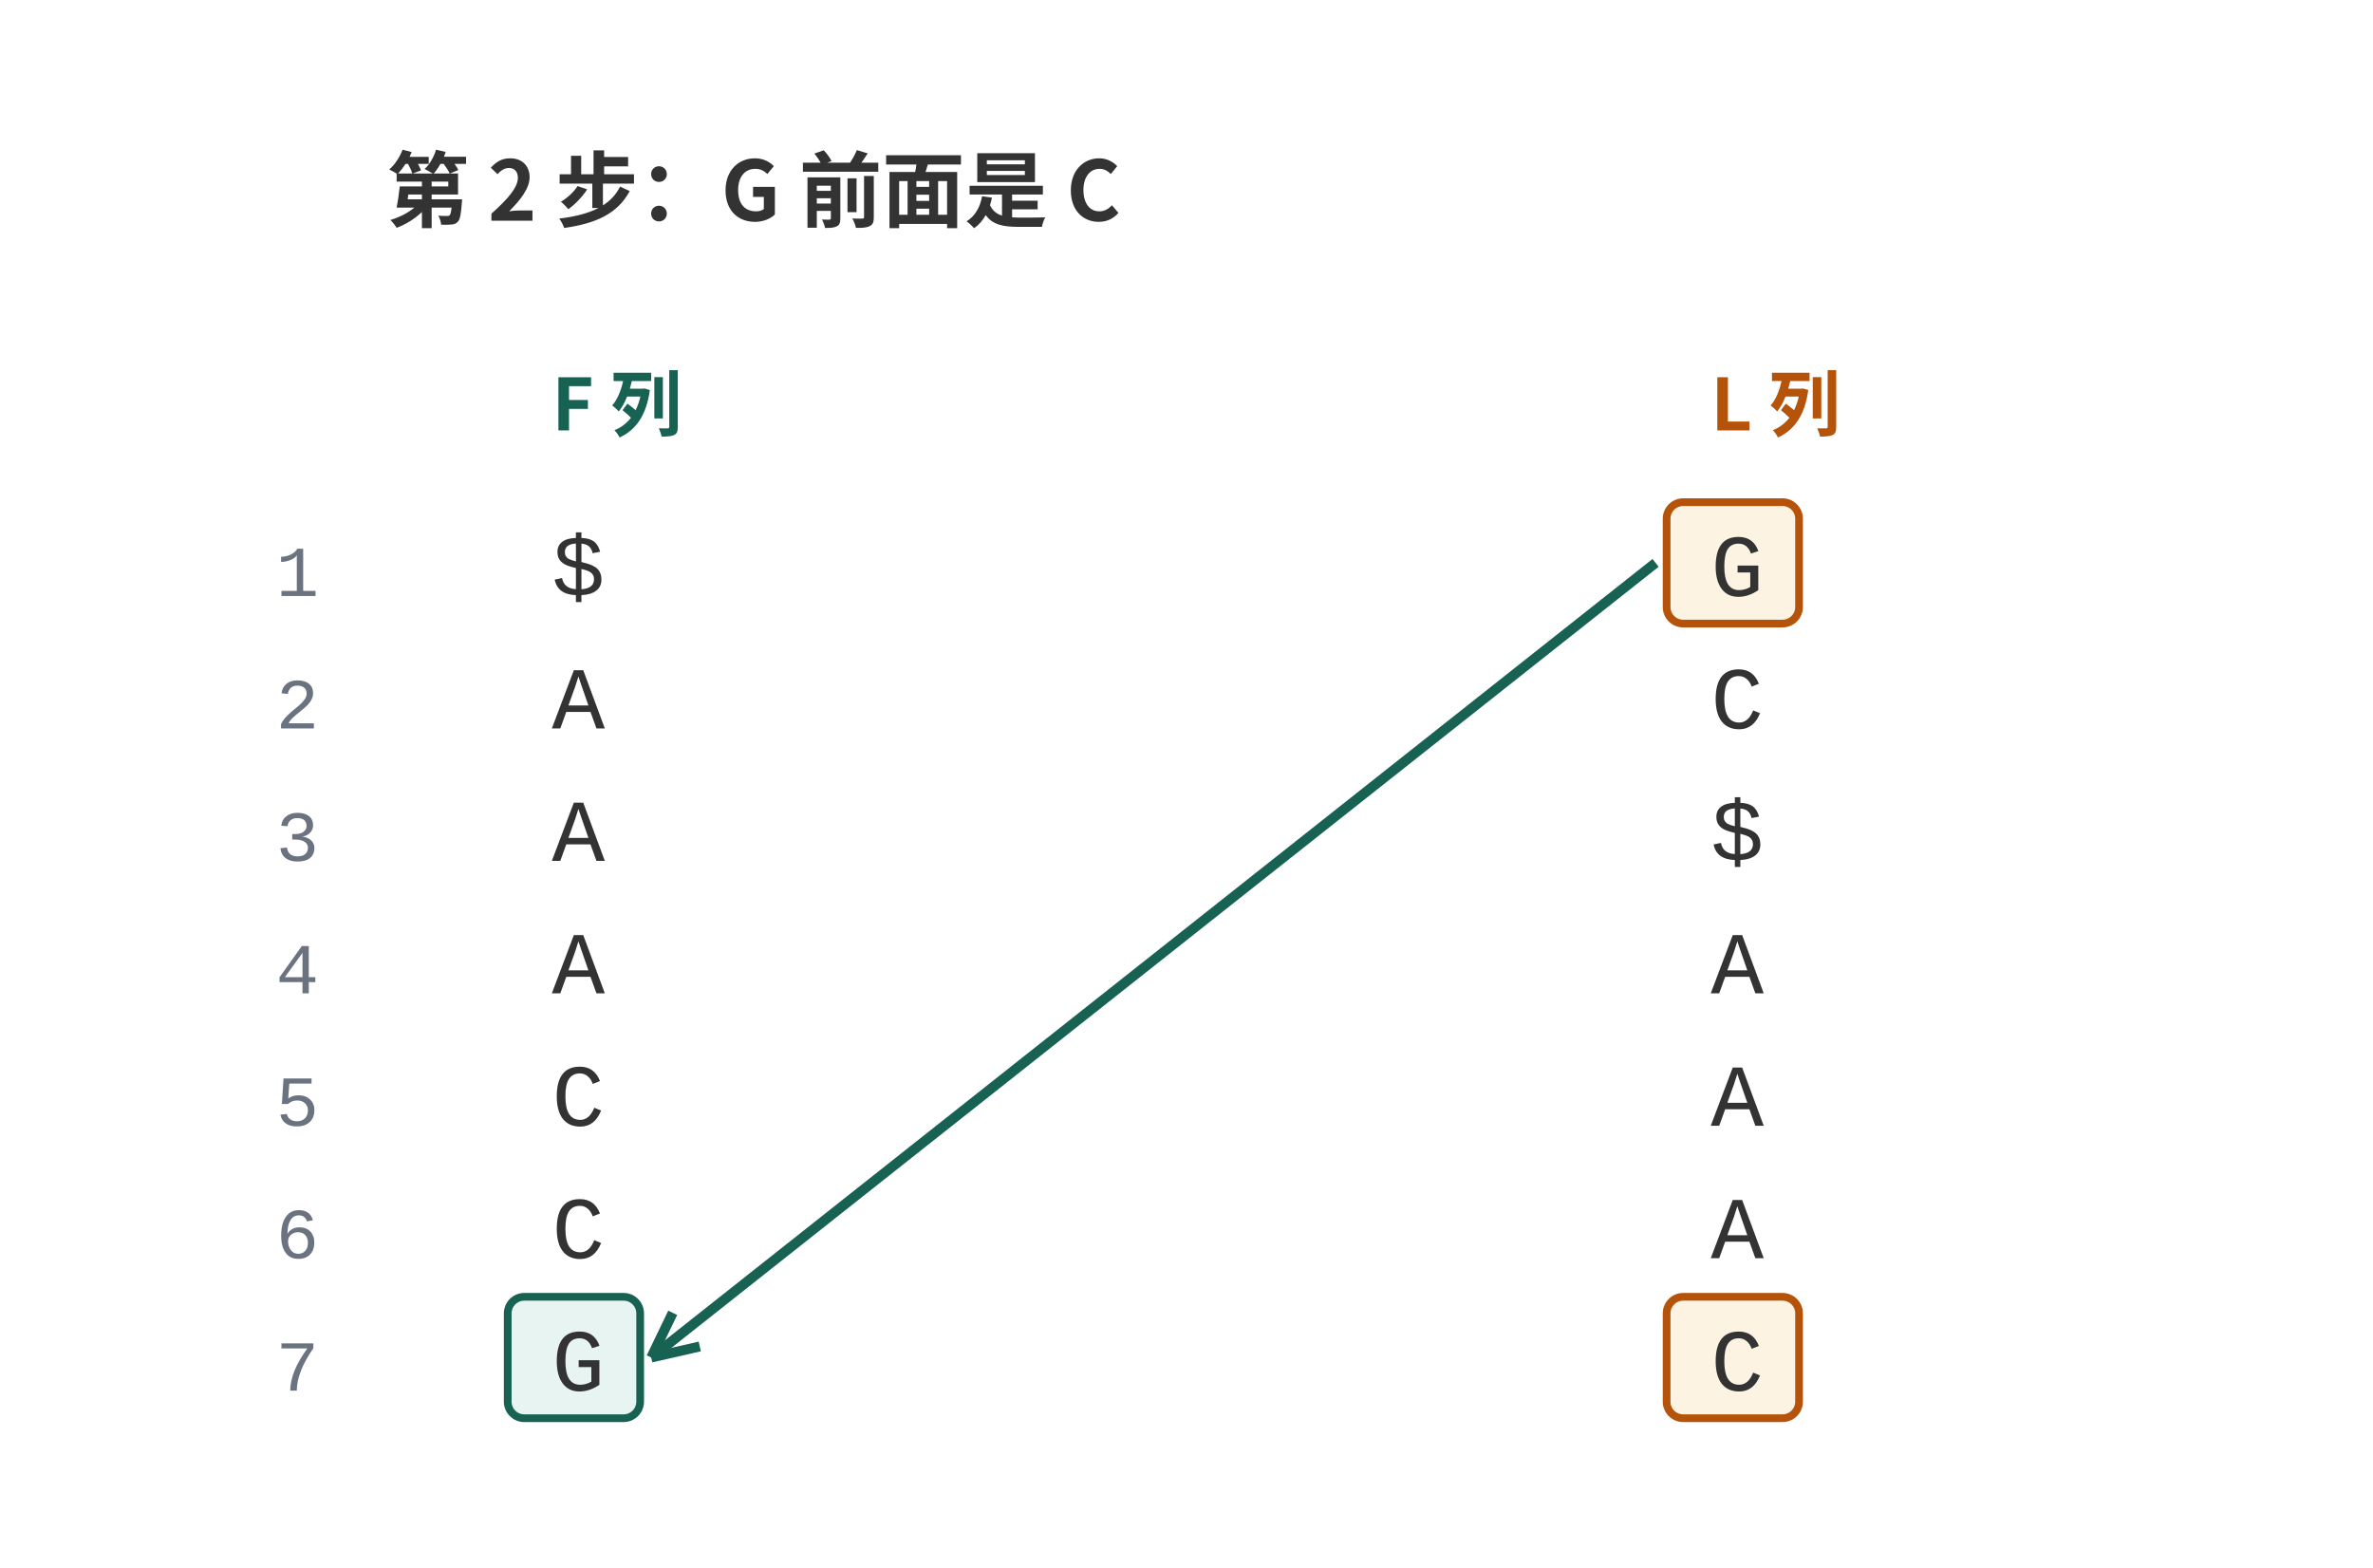
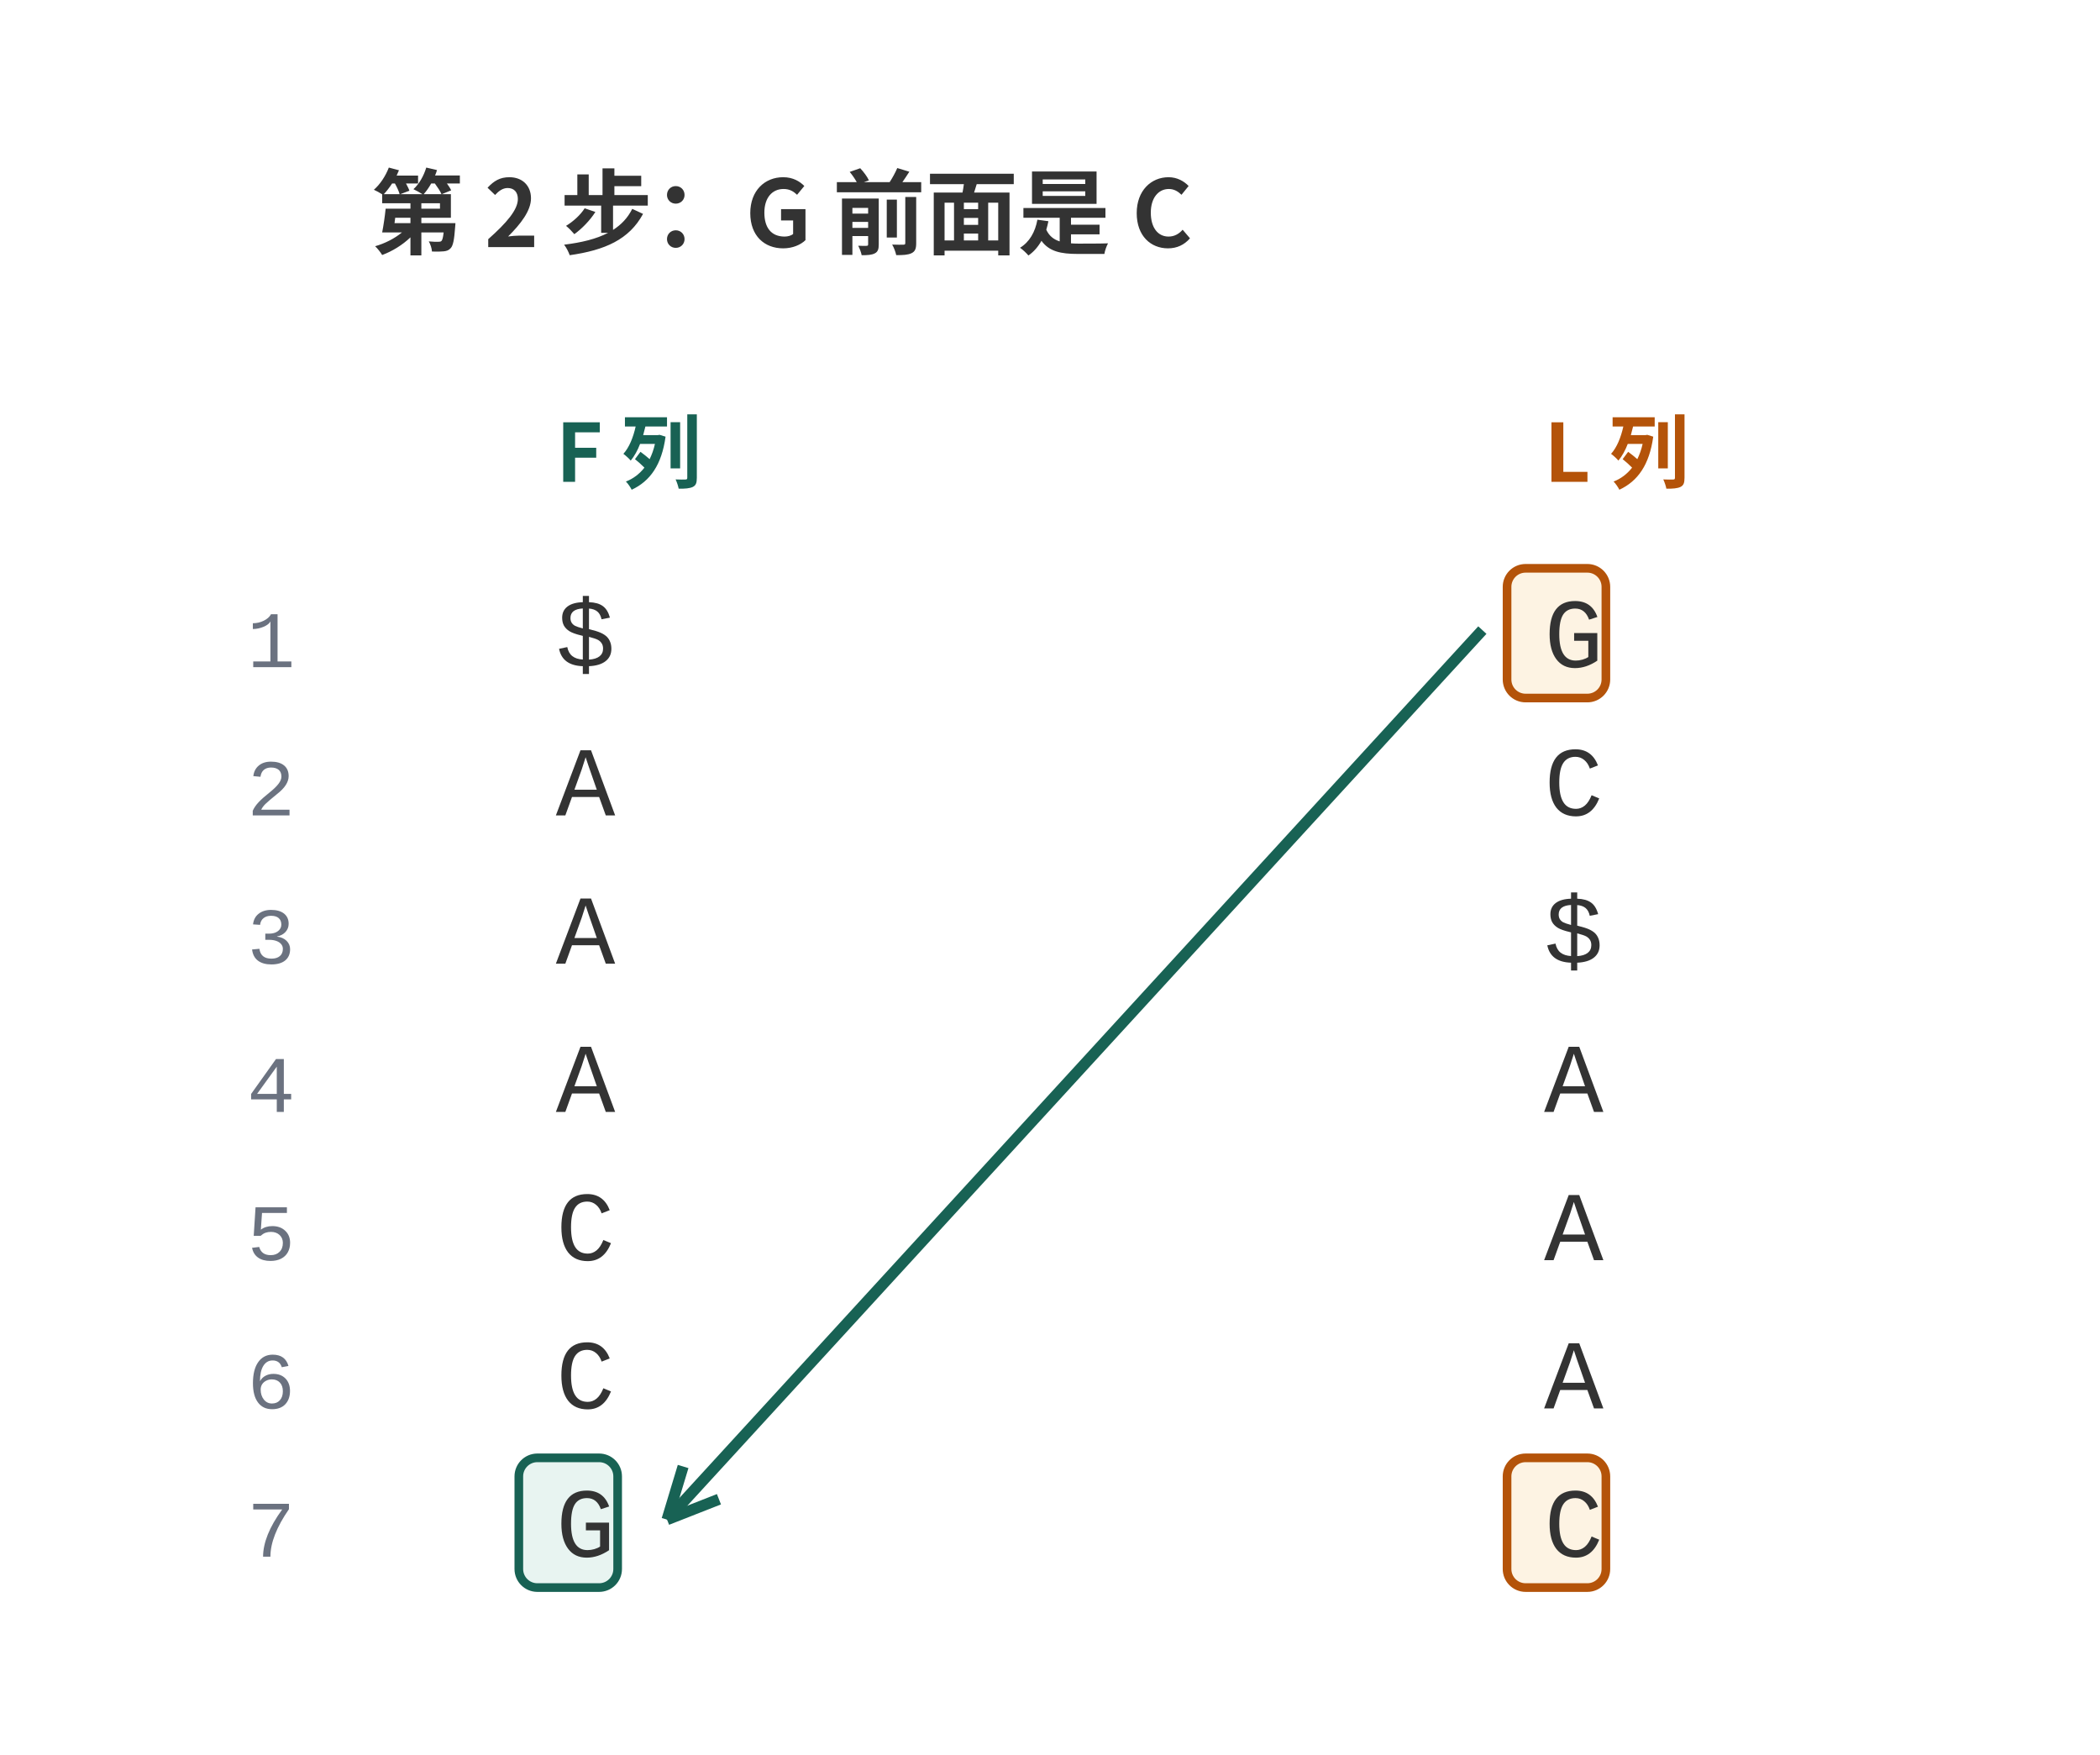
- <svg xmlns="http://www.w3.org/2000/svg" viewBox="0 0 430 284" role="img" aria-labelledby="t d">
-   <text x="70" y="40" font-family="'PingFang SC', 'Hiragino Sans GB', 'Microsoft YaHei', 'Noto Sans CJK SC', sans-serif" font-size="15" fill="#333333" font-weight="bold" text-anchor="start">第 2 步：G 前面是 C</text>
-   <text x="100" y="78" font-family="'PingFang SC', 'Hiragino Sans GB', 'Microsoft YaHei', 'Noto Sans CJK SC', sans-serif" font-size="13" fill="#186254" font-weight="bold" text-anchor="start">F 列</text>
-   <text x="310" y="78" font-family="'PingFang SC', 'Hiragino Sans GB', 'Microsoft YaHei', 'Noto Sans CJK SC', sans-serif" font-size="13" fill="#b45309" font-weight="bold" text-anchor="start">L 列</text>
-   <rect x="92" y="235" width="24" height="22" rx="3" fill="#e8f4f1" stroke="#186254" stroke-width="1.4" />
-   <rect x="302" y="91" width="24" height="22" rx="3" fill="#fdf3e3" stroke="#b45309" stroke-width="1.4" />
-   <rect x="302" y="235" width="24" height="22" rx="3" fill="#fdf3e3" stroke="#b45309" stroke-width="1.4" />
-   <text x="50" y="108" font-family="ui-monospace, 'SFMono-Regular', Menlo, Consolas, 'Liberation Mono', monospace" font-size="13" fill="#6b7280" font-weight="normal" text-anchor="start">1</text>
-   <text x="100" y="108" font-family="ui-monospace, 'SFMono-Regular', Menlo, Consolas, 'Liberation Mono', monospace" font-size="16" fill="#333333" font-weight="normal" text-anchor="start">$</text>
-   <text x="310" y="108" font-family="ui-monospace, 'SFMono-Regular', Menlo, Consolas, 'Liberation Mono', monospace" font-size="16" fill="#333333" font-weight="normal" text-anchor="start">G</text>
-   <text x="50" y="132" font-family="ui-monospace, 'SFMono-Regular', Menlo, Consolas, 'Liberation Mono', monospace" font-size="13" fill="#6b7280" font-weight="normal" text-anchor="start">2</text>
-   <text x="100" y="132" font-family="ui-monospace, 'SFMono-Regular', Menlo, Consolas, 'Liberation Mono', monospace" font-size="16" fill="#333333" font-weight="normal" text-anchor="start">A</text>
-   <text x="310" y="132" font-family="ui-monospace, 'SFMono-Regular', Menlo, Consolas, 'Liberation Mono', monospace" font-size="16" fill="#333333" font-weight="normal" text-anchor="start">C</text>
-   <text x="50" y="156" font-family="ui-monospace, 'SFMono-Regular', Menlo, Consolas, 'Liberation Mono', monospace" font-size="13" fill="#6b7280" font-weight="normal" text-anchor="start">3</text>
-   <text x="100" y="156" font-family="ui-monospace, 'SFMono-Regular', Menlo, Consolas, 'Liberation Mono', monospace" font-size="16" fill="#333333" font-weight="normal" text-anchor="start">A</text>
-   <text x="310" y="156" font-family="ui-monospace, 'SFMono-Regular', Menlo, Consolas, 'Liberation Mono', monospace" font-size="16" fill="#333333" font-weight="normal" text-anchor="start">$</text>
-   <text x="50" y="180" font-family="ui-monospace, 'SFMono-Regular', Menlo, Consolas, 'Liberation Mono', monospace" font-size="13" fill="#6b7280" font-weight="normal" text-anchor="start">4</text>
-   <text x="100" y="180" font-family="ui-monospace, 'SFMono-Regular', Menlo, Consolas, 'Liberation Mono', monospace" font-size="16" fill="#333333" font-weight="normal" text-anchor="start">A</text>
-   <text x="310" y="180" font-family="ui-monospace, 'SFMono-Regular', Menlo, Consolas, 'Liberation Mono', monospace" font-size="16" fill="#333333" font-weight="normal" text-anchor="start">A</text>
-   <text x="50" y="204" font-family="ui-monospace, 'SFMono-Regular', Menlo, Consolas, 'Liberation Mono', monospace" font-size="13" fill="#6b7280" font-weight="normal" text-anchor="start">5</text>
-   <text x="100" y="204" font-family="ui-monospace, 'SFMono-Regular', Menlo, Consolas, 'Liberation Mono', monospace" font-size="16" fill="#333333" font-weight="normal" text-anchor="start">C</text>
-   <text x="310" y="204" font-family="ui-monospace, 'SFMono-Regular', Menlo, Consolas, 'Liberation Mono', monospace" font-size="16" fill="#333333" font-weight="normal" text-anchor="start">A</text>
-   <text x="50" y="228" font-family="ui-monospace, 'SFMono-Regular', Menlo, Consolas, 'Liberation Mono', monospace" font-size="13" fill="#6b7280" font-weight="normal" text-anchor="start">6</text>
-   <text x="100" y="228" font-family="ui-monospace, 'SFMono-Regular', Menlo, Consolas, 'Liberation Mono', monospace" font-size="16" fill="#333333" font-weight="normal" text-anchor="start">C</text>
-   <text x="310" y="228" font-family="ui-monospace, 'SFMono-Regular', Menlo, Consolas, 'Liberation Mono', monospace" font-size="16" fill="#333333" font-weight="normal" text-anchor="start">A</text>
-   <text x="50" y="252" font-family="ui-monospace, 'SFMono-Regular', Menlo, Consolas, 'Liberation Mono', monospace" font-size="13" fill="#6b7280" font-weight="normal" text-anchor="start">7</text>
-   <text x="100" y="252" font-family="ui-monospace, 'SFMono-Regular', Menlo, Consolas, 'Liberation Mono', monospace" font-size="16" fill="#333333" font-weight="normal" text-anchor="start">G</text>
-   <text x="310" y="252" font-family="ui-monospace, 'SFMono-Regular', Menlo, Consolas, 'Liberation Mono', monospace" font-size="16" fill="#333333" font-weight="normal" text-anchor="start">C</text>
-   <line x1="300" y1="102" x2="118" y2="246" stroke="#186254" stroke-width="1.8" />
-   <line x1="118.0" y1="246.0" x2="126.8" y2="244.0" stroke="#186254" stroke-width="1.8" />
-   <line x1="118.0" y1="246.0" x2="121.9" y2="237.9" stroke="#186254" stroke-width="1.8" />
+ <svg xmlns="http://www.w3.org/2000/svg" width="340" height="284" viewBox="0 0 340 284" role="img" aria-labelledby="t d">
+   <text x="60" y="40" font-family="'PingFang SC', 'Hiragino Sans GB', 'Microsoft YaHei', 'Noto Sans CJK SC', sans-serif" font-size="15" fill="#333333" font-weight="bold" text-anchor="start">第 2 步：G 前面是 C</text>
+   <text x="90" y="78" font-family="'PingFang SC', 'Hiragino Sans GB', 'Microsoft YaHei', 'Noto Sans CJK SC', sans-serif" font-size="13" fill="#186254" font-weight="bold" text-anchor="start">F 列</text>
+   <text x="250" y="78" font-family="'PingFang SC', 'Hiragino Sans GB', 'Microsoft YaHei', 'Noto Sans CJK SC', sans-serif" font-size="13" fill="#b45309" font-weight="bold" text-anchor="start">L 列</text>
+   <rect x="84" y="236" width="16" height="21" rx="3" fill="#e8f4f1" stroke="#186254" stroke-width="1.4" />
+   <rect x="244" y="92" width="16" height="21" rx="3" fill="#fdf3e3" stroke="#b45309" stroke-width="1.4" />
+   <rect x="244" y="236" width="16" height="21" rx="3" fill="#fdf3e3" stroke="#b45309" stroke-width="1.4" />
+   <text x="40" y="108" font-family="ui-monospace, 'SFMono-Regular', Menlo, Consolas, 'Liberation Mono', monospace" font-size="13" fill="#6b7280" font-weight="normal" text-anchor="start">1</text>
+   <text x="90" y="108" font-family="ui-monospace, 'SFMono-Regular', Menlo, Consolas, 'Liberation Mono', monospace" font-size="16" fill="#333333" font-weight="normal" text-anchor="start">$</text>
+   <text x="250" y="108" font-family="ui-monospace, 'SFMono-Regular', Menlo, Consolas, 'Liberation Mono', monospace" font-size="16" fill="#333333" font-weight="normal" text-anchor="start">G</text>
+   <text x="40" y="132" font-family="ui-monospace, 'SFMono-Regular', Menlo, Consolas, 'Liberation Mono', monospace" font-size="13" fill="#6b7280" font-weight="normal" text-anchor="start">2</text>
+   <text x="90" y="132" font-family="ui-monospace, 'SFMono-Regular', Menlo, Consolas, 'Liberation Mono', monospace" font-size="16" fill="#333333" font-weight="normal" text-anchor="start">A</text>
+   <text x="250" y="132" font-family="ui-monospace, 'SFMono-Regular', Menlo, Consolas, 'Liberation Mono', monospace" font-size="16" fill="#333333" font-weight="normal" text-anchor="start">C</text>
+   <text x="40" y="156" font-family="ui-monospace, 'SFMono-Regular', Menlo, Consolas, 'Liberation Mono', monospace" font-size="13" fill="#6b7280" font-weight="normal" text-anchor="start">3</text>
+   <text x="90" y="156" font-family="ui-monospace, 'SFMono-Regular', Menlo, Consolas, 'Liberation Mono', monospace" font-size="16" fill="#333333" font-weight="normal" text-anchor="start">A</text>
+   <text x="250" y="156" font-family="ui-monospace, 'SFMono-Regular', Menlo, Consolas, 'Liberation Mono', monospace" font-size="16" fill="#333333" font-weight="normal" text-anchor="start">$</text>
+   <text x="40" y="180" font-family="ui-monospace, 'SFMono-Regular', Menlo, Consolas, 'Liberation Mono', monospace" font-size="13" fill="#6b7280" font-weight="normal" text-anchor="start">4</text>
+   <text x="90" y="180" font-family="ui-monospace, 'SFMono-Regular', Menlo, Consolas, 'Liberation Mono', monospace" font-size="16" fill="#333333" font-weight="normal" text-anchor="start">A</text>
+   <text x="250" y="180" font-family="ui-monospace, 'SFMono-Regular', Menlo, Consolas, 'Liberation Mono', monospace" font-size="16" fill="#333333" font-weight="normal" text-anchor="start">A</text>
+   <text x="40" y="204" font-family="ui-monospace, 'SFMono-Regular', Menlo, Consolas, 'Liberation Mono', monospace" font-size="13" fill="#6b7280" font-weight="normal" text-anchor="start">5</text>
+   <text x="90" y="204" font-family="ui-monospace, 'SFMono-Regular', Menlo, Consolas, 'Liberation Mono', monospace" font-size="16" fill="#333333" font-weight="normal" text-anchor="start">C</text>
+   <text x="250" y="204" font-family="ui-monospace, 'SFMono-Regular', Menlo, Consolas, 'Liberation Mono', monospace" font-size="16" fill="#333333" font-weight="normal" text-anchor="start">A</text>
+   <text x="40" y="228" font-family="ui-monospace, 'SFMono-Regular', Menlo, Consolas, 'Liberation Mono', monospace" font-size="13" fill="#6b7280" font-weight="normal" text-anchor="start">6</text>
+   <text x="90" y="228" font-family="ui-monospace, 'SFMono-Regular', Menlo, Consolas, 'Liberation Mono', monospace" font-size="16" fill="#333333" font-weight="normal" text-anchor="start">C</text>
+   <text x="250" y="228" font-family="ui-monospace, 'SFMono-Regular', Menlo, Consolas, 'Liberation Mono', monospace" font-size="16" fill="#333333" font-weight="normal" text-anchor="start">A</text>
+   <text x="40" y="252" font-family="ui-monospace, 'SFMono-Regular', Menlo, Consolas, 'Liberation Mono', monospace" font-size="13" fill="#6b7280" font-weight="normal" text-anchor="start">7</text>
+   <text x="90" y="252" font-family="ui-monospace, 'SFMono-Regular', Menlo, Consolas, 'Liberation Mono', monospace" font-size="16" fill="#333333" font-weight="normal" text-anchor="start">G</text>
+   <text x="250" y="252" font-family="ui-monospace, 'SFMono-Regular', Menlo, Consolas, 'Liberation Mono', monospace" font-size="16" fill="#333333" font-weight="normal" text-anchor="start">C</text>
+   <line x1="240" y1="102" x2="108" y2="246" stroke="#186254" stroke-width="1.8" />
+   <line x1="108.0" y1="246.0" x2="116.4" y2="242.7" stroke="#186254" stroke-width="1.8" />
+   <line x1="108.0" y1="246.0" x2="110.6" y2="237.4" stroke="#186254" stroke-width="1.8" />
</svg>
